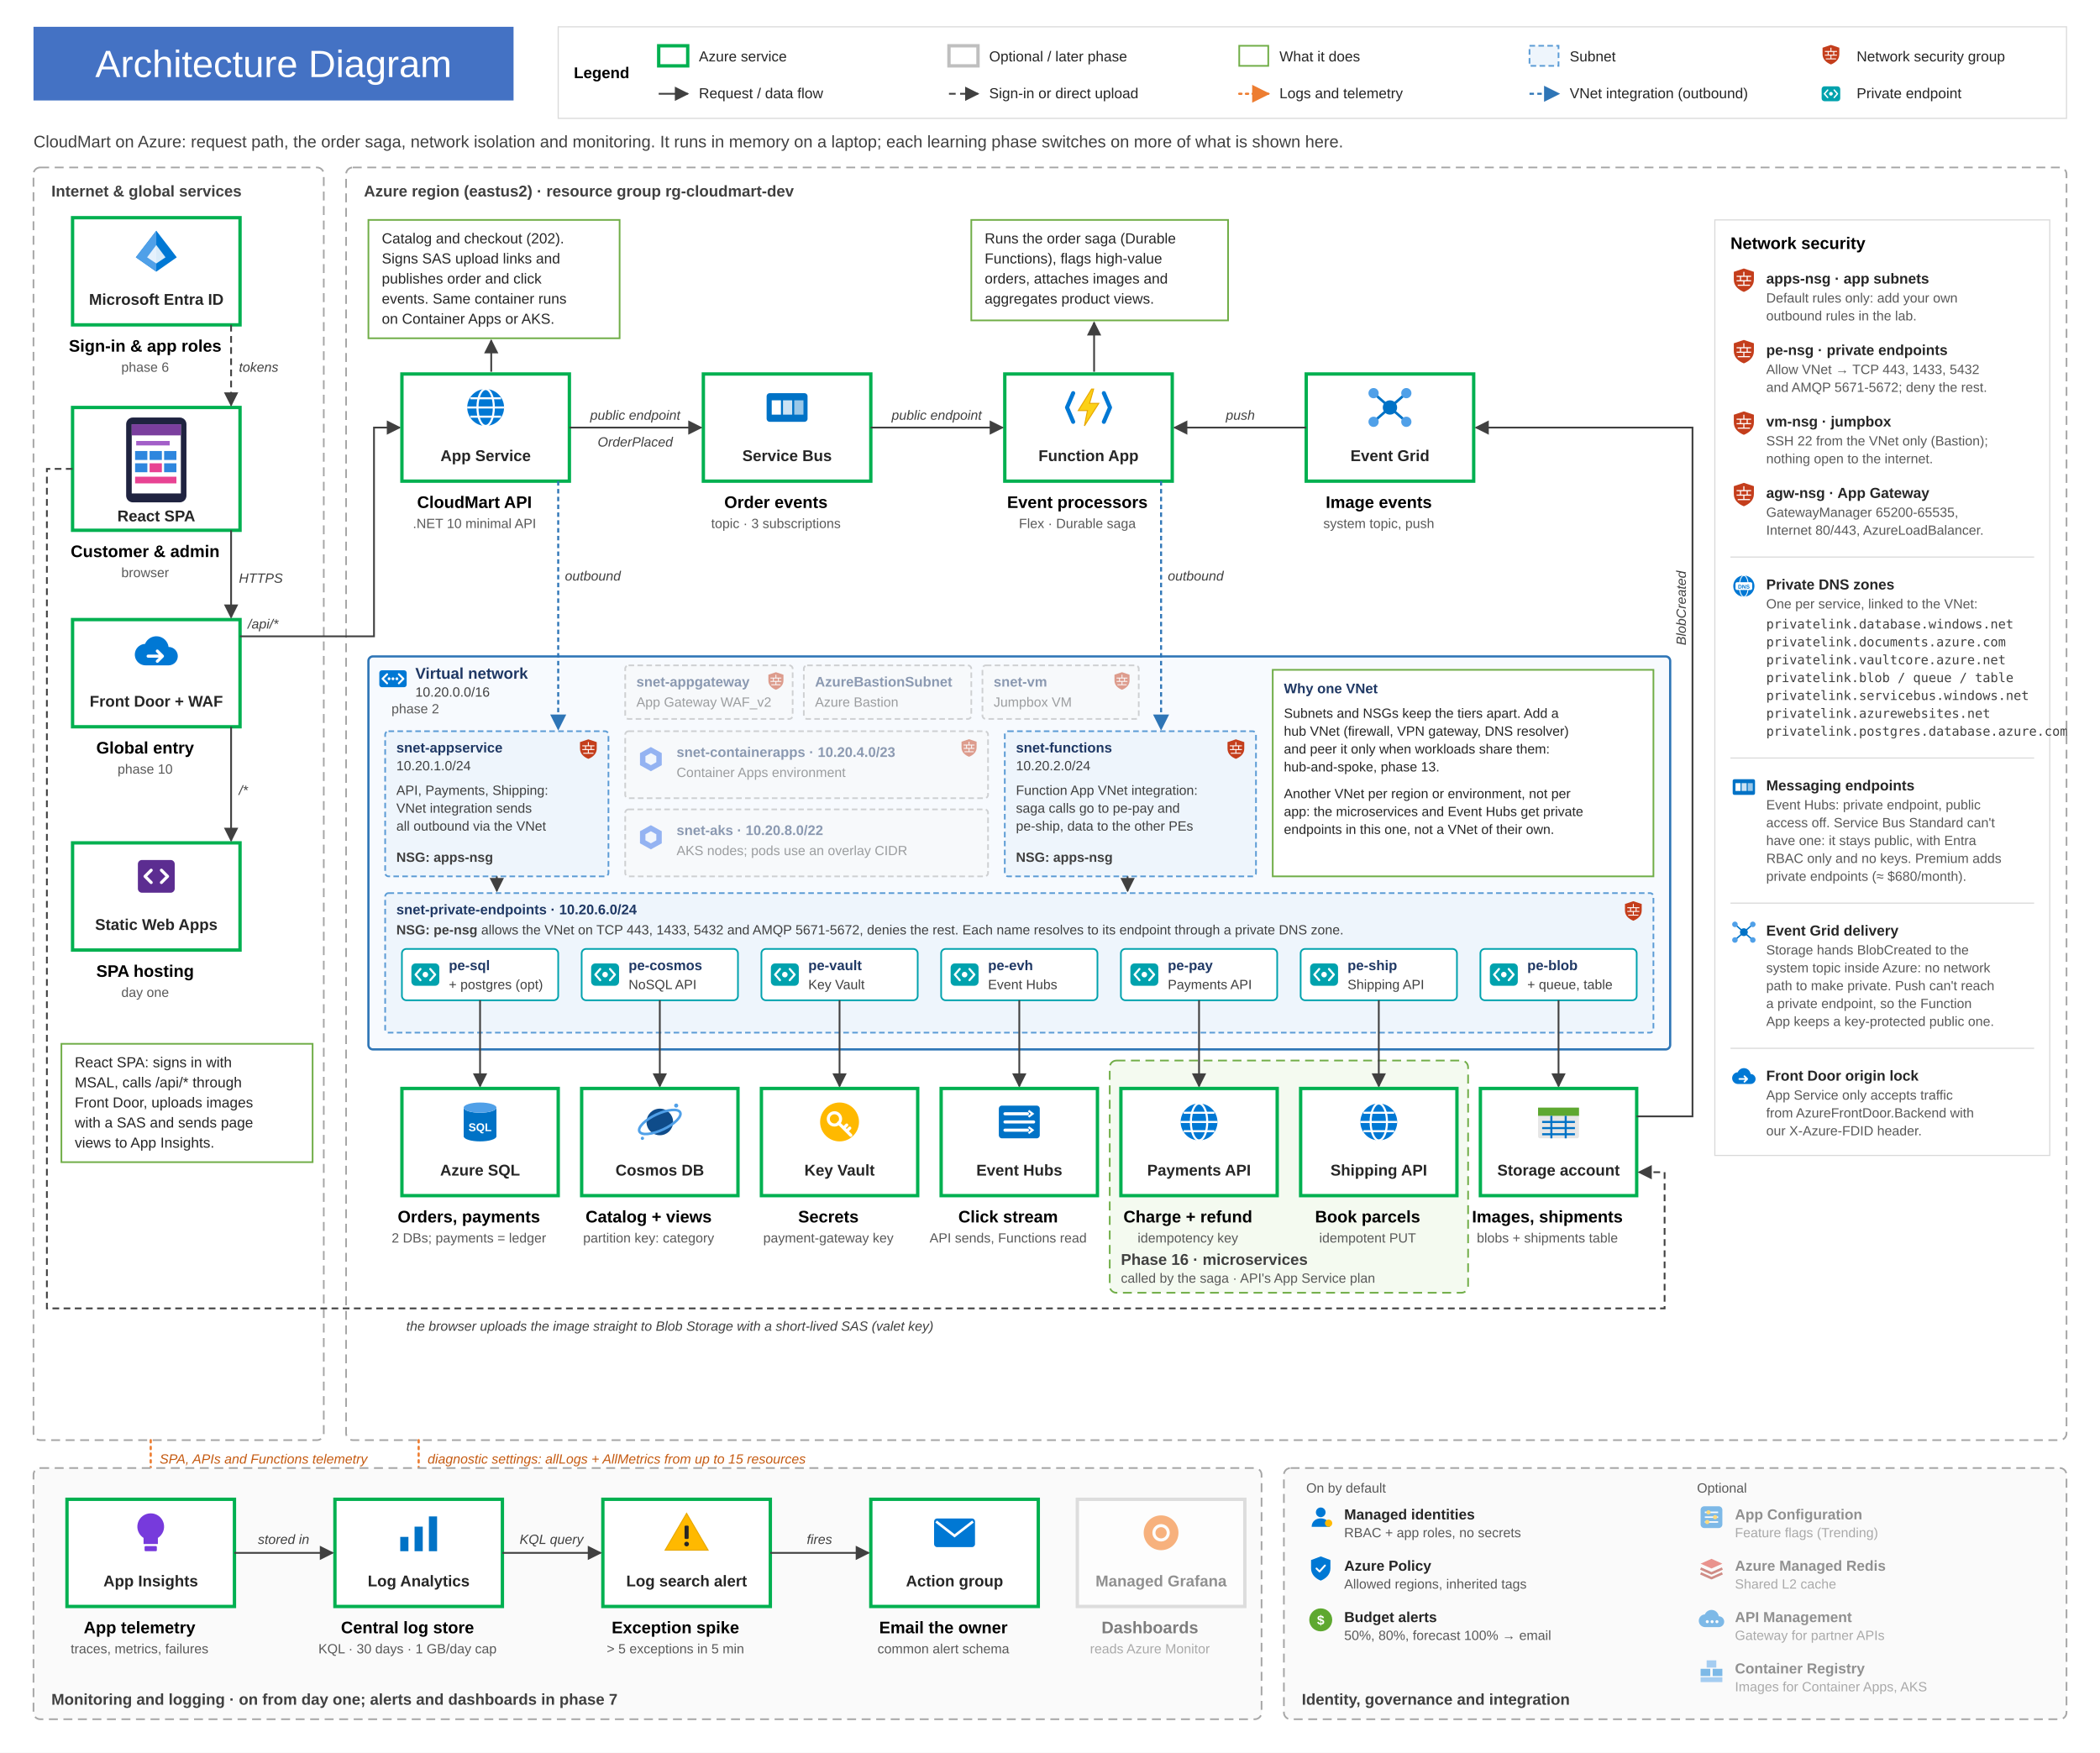
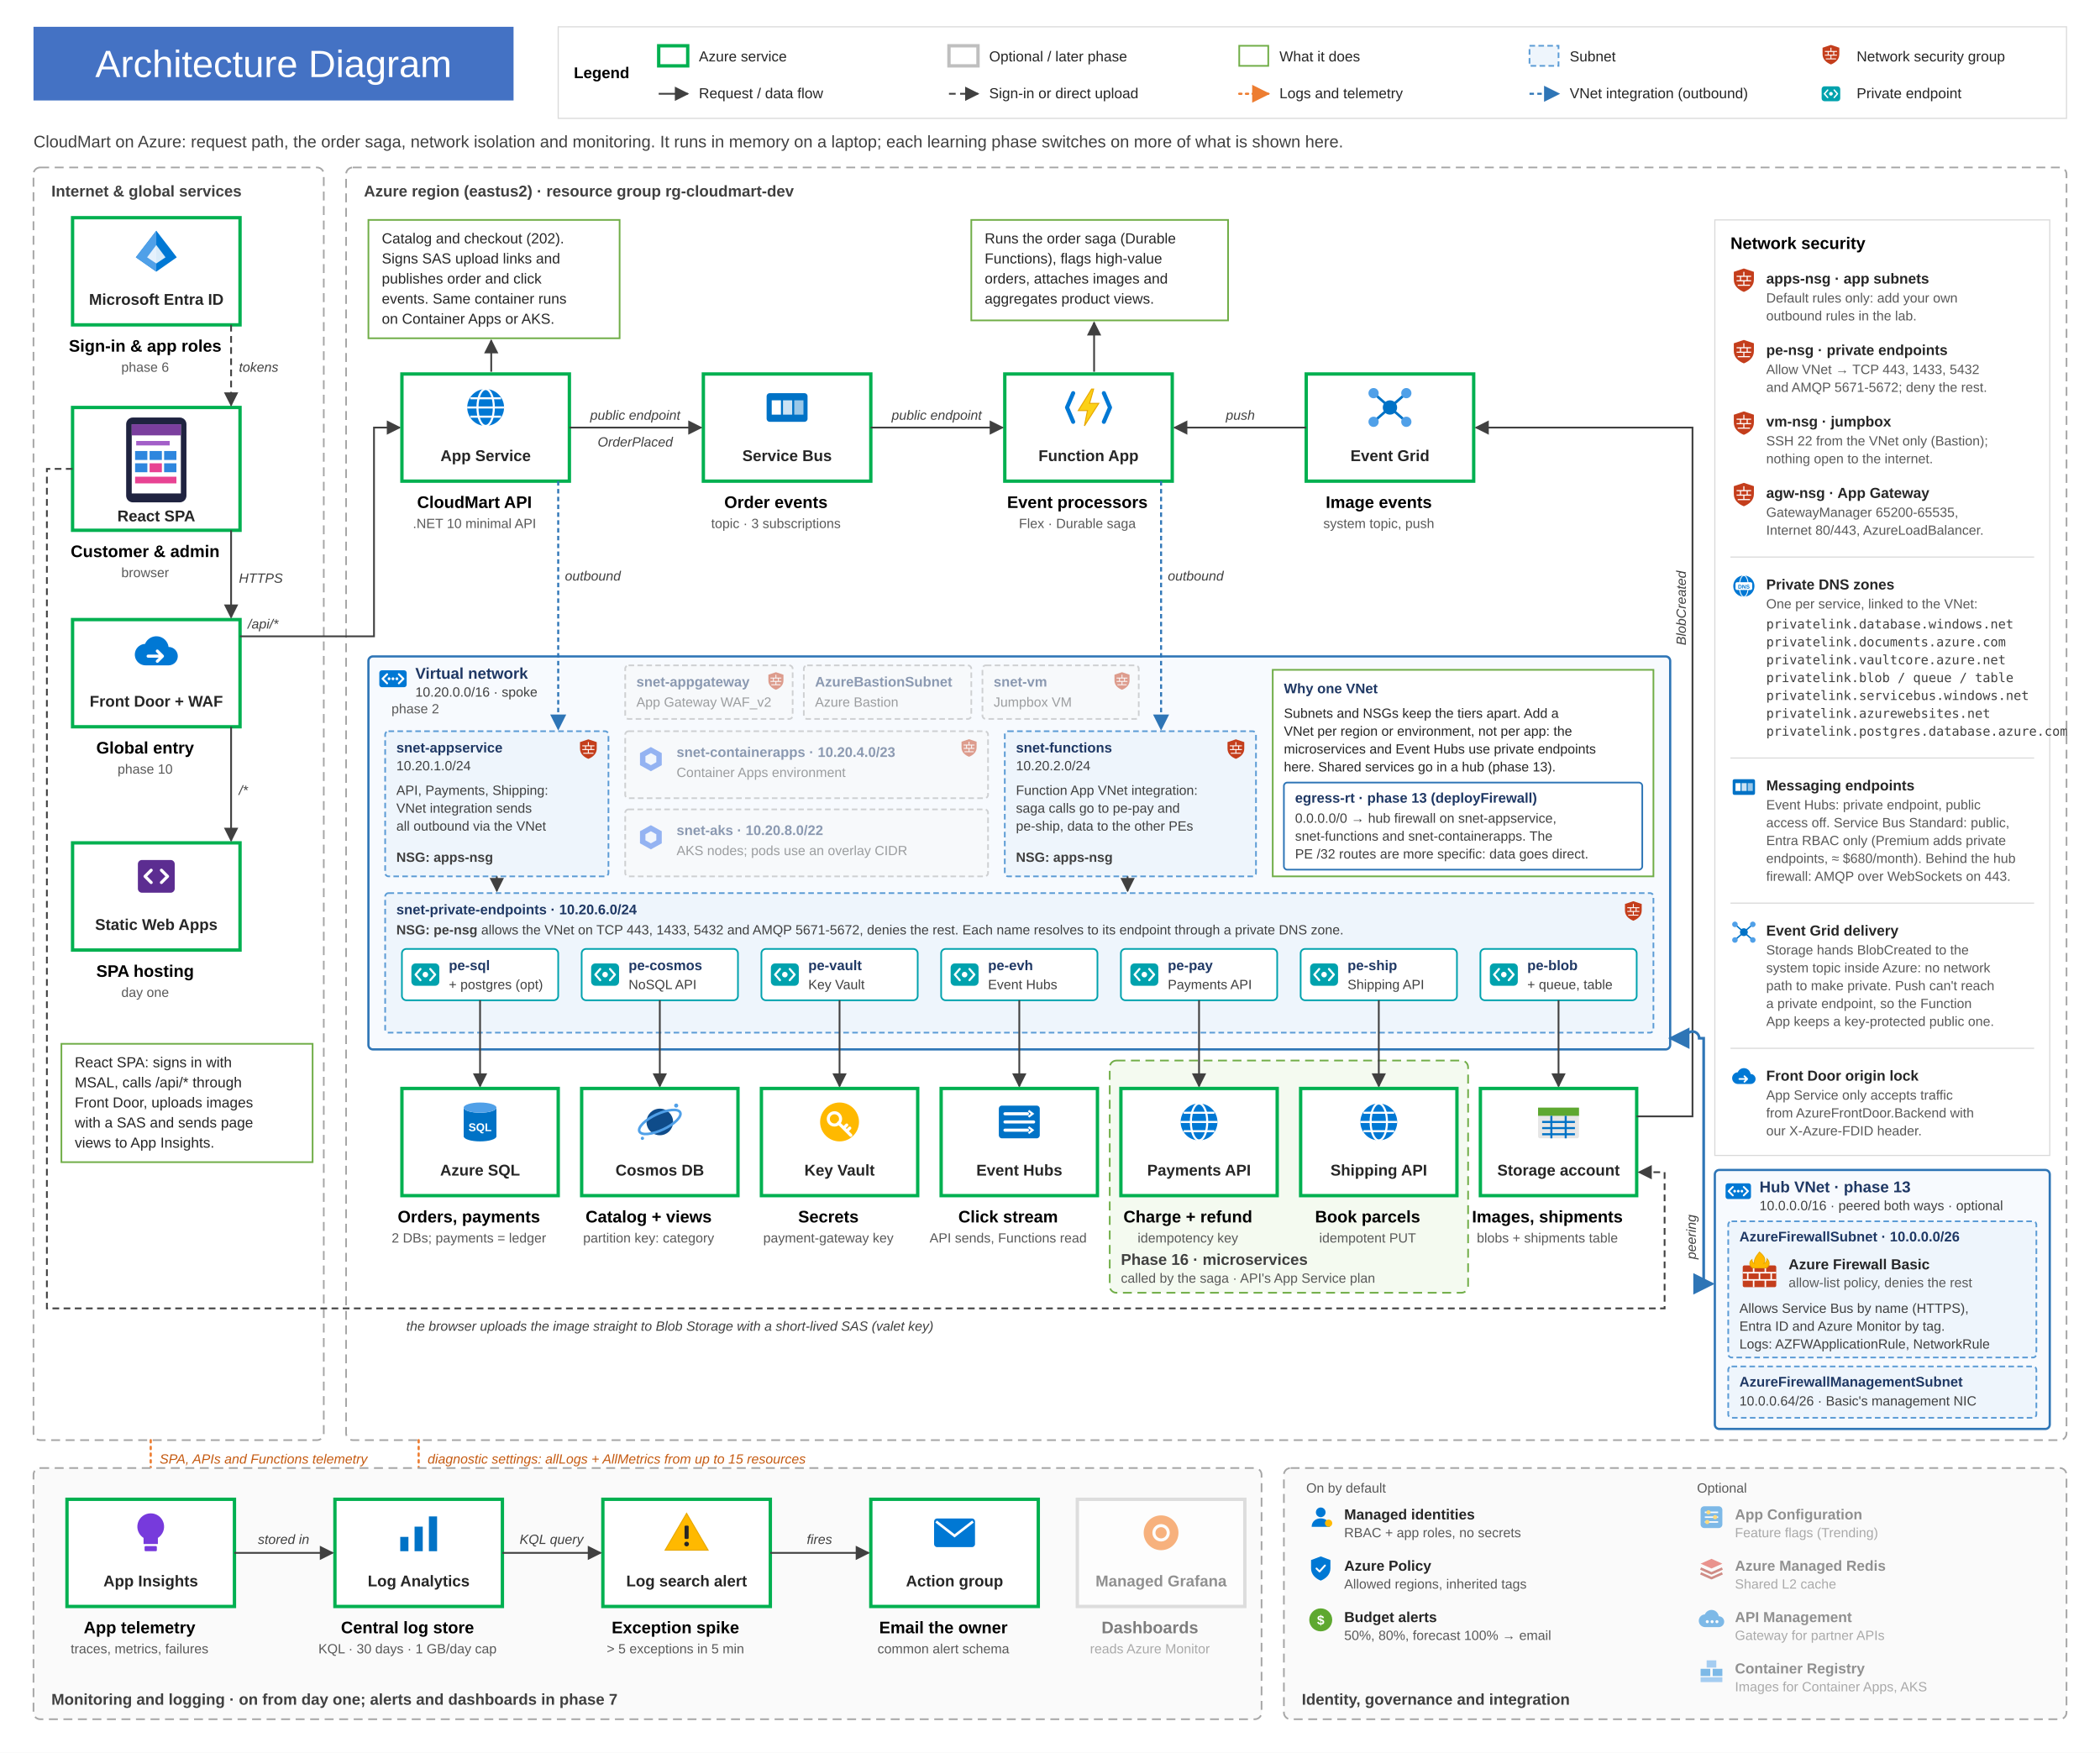
<svg xmlns="http://www.w3.org/2000/svg" viewBox="0 0 1881 1570" width="1881" height="1570" role="img" aria-labelledby="title desc">
  <defs>
    <marker id="arrow" viewBox="0 0 10 10" refX="9" refY="5" markerWidth="8" markerHeight="8" orient="auto-start-reverse">
      <path d="M0,0 L10,5 L0,10 z" fill="#404040" />
    </marker>
    <marker id="arrow-log" viewBox="0 0 10 10" refX="9" refY="5" markerWidth="8" markerHeight="8" orient="auto-start-reverse">
      <path d="M0,0 L10,5 L0,10 z" fill="#ED7D31" />
    </marker>
    <marker id="arrow-blue" viewBox="0 0 10 10" refX="9" refY="5" markerWidth="8" markerHeight="8" orient="auto-start-reverse">
      <path d="M0,0 L10,5 L0,10 z" fill="#2E75B6" />
    </marker>
    <style>
      text { font-family: 'Segoe UI', Calibri, Arial, sans-serif; }
      .svc { fill: #ffffff; stroke: #00B050; stroke-width: 3; }
      .opt { fill: #ffffff; stroke: #BFBFBF; stroke-width: 3; }
      .note { fill: #ffffff; stroke: #70AD47; stroke-width: 1.5; }
      .zone { fill: none; stroke: #A6A6A6; stroke-width: 1.5; stroke-dasharray: 8 5; }
      .band { fill: #FAFAFA; stroke: #A6A6A6; stroke-width: 1.5; stroke-dasharray: 8 5; }
      .group { fill: #F4FAF0; stroke: #70AD47; stroke-width: 1.5; stroke-dasharray: 8 5; }
      .vnet { fill: #F7FAFE; stroke: #2E75B6; stroke-width: 2; }
      .subnet { fill: #EEF5FC; stroke: #5B9BD5; stroke-width: 1.5; stroke-dasharray: 5 3; }
      .optsub { fill: #F7F7F7; stroke: #A6A6A6; stroke-width: 1.5; stroke-dasharray: 5 3; }
      .pechip { fill: #ffffff; stroke: #00A2AD; stroke-width: 1.5; }
+       .rtchip { fill: #ffffff; stroke: #2E75B6; stroke-width: 1.5; }
      .name { font-size: 14px; font-weight: 600; fill: #262626; text-anchor: middle; }
      .role { font-size: 15px; font-weight: 700; fill: #000000; text-anchor: middle; }
      .sub { font-size: 12px; fill: #595959; text-anchor: middle; }
      .notetext { font-size: 13px; fill: #262626; }
      .smallnote { font-size: 12px; fill: #262626; }
      .zonetitle { font-size: 14px; font-weight: 700; fill: #404040; }
      .tiletitle { font-size: 12.5px; font-weight: 700; fill: #1F3864; }
      .tiletext { font-size: 12px; fill: #404040; }
      .mono { font-family: Consolas, 'Cascadia Mono', monospace; font-size: 11.5px; fill: #404040; }
      .flow { stroke: #404040; stroke-width: 1.6; fill: none; marker-end: url(#arrow); }
      .dash { stroke-dasharray: 6 4; }
      .vint { stroke: #2E75B6; stroke-width: 1.8; stroke-dasharray: 4 3; fill: none; marker-end: url(#arrow-blue); }
+       .peer { stroke: #2E75B6; stroke-width: 2.4; fill: none; marker-start: url(#arrow-blue); marker-end: url(#arrow-blue); }
      .log { stroke: #ED7D31; stroke-width: 2; stroke-dasharray: 2 4; stroke-linecap: round; fill: none; marker-end: url(#arrow-log); }
      .flowlabel { font-size: 12px; font-style: italic; fill: #404040; }
      .loglabel { font-size: 12px; font-style: italic; fill: #C55A11; }
      .paneltitle { font-size: 15px; font-weight: 700; fill: #000000; }
      .itemname { font-size: 13px; font-weight: 600; fill: #262626; }
      .itemdesc { font-size: 12px; fill: #595959; }
    </style>
    <symbol id="i-entra" viewBox="0 0 48 48">
      <polygon points="24,4 44,30 24,44 4,30" fill="#0078D4" />
      <polygon points="24,4 24,44 4,30" fill="#50A0E8" />
      <polygon points="24,18 33,30 24,36 15,30" fill="#ffffff" opacity="0.85" />
    </symbol>
    <symbol id="i-swa" viewBox="0 0 48 48">
      <rect x="6" y="8" width="36" height="32" rx="4" fill="#5C2D91" />
      <path d="M19 18 l-6 6 6 6 M29 18 l6 6 -6 6" stroke="#ffffff" stroke-width="3" fill="none" stroke-linecap="round" stroke-linejoin="round" />
    </symbol>
    <symbol id="i-frontdoor" viewBox="0 0 48 48">
      <path d="M14 36 h22 a9 9 0 0 0 0 -18 a12 12 0 0 0 -23 -3 a9 9 0 0 0 1 21 z" fill="#0078D4" />
      <path d="M16 27 h14 m-5 -5 l5 5 -5 5" stroke="#ffffff" stroke-width="3" fill="none" stroke-linecap="round" stroke-linejoin="round" />
    </symbol>
    <symbol id="i-appservice" viewBox="0 0 48 48">
      <circle cx="24" cy="24" r="18" fill="#0078D4" />
      <ellipse cx="24" cy="24" rx="8" ry="18" fill="none" stroke="#ffffff" stroke-width="2" />
      <path d="M6 24 h36 M9 15 h30 M9 33 h30" stroke="#ffffff" stroke-width="2" />
    </symbol>
    <symbol id="i-functions" viewBox="0 0 48 48">
      <path d="M9 10 L3 24 L9 38 M39 10 L45 24 L39 38" stroke="#0078D4" stroke-width="4" fill="none" stroke-linecap="round" stroke-linejoin="round" />
      <path d="M27 6 L14 27 h9 l-3 15 L34 20 h-9 l4 -14 z" fill="#FCD116" stroke="#E8A800" stroke-width="1" />
    </symbol>
    <symbol id="i-servicebus" viewBox="0 0 48 48">
      <rect x="4" y="10" width="40" height="28" rx="3" fill="#0072C6" />
      <rect x="9" y="17" width="9" height="14" fill="#ffffff" />
      <rect x="20" y="17" width="9" height="14" fill="#ffffff" opacity="0.8" />
      <rect x="31" y="17" width="9" height="14" fill="#ffffff" opacity="0.6" />
    </symbol>
    <symbol id="i-eventhubs" viewBox="0 0 48 48">
      <rect x="4" y="8" width="40" height="32" rx="3" fill="#0072C6" />
      <path d="M10 16 h22 M10 24 h28 M10 32 h22" stroke="#ffffff" stroke-width="3" stroke-linecap="round" />
      <path d="M33 13 l4 3 -4 3 M33 29 l4 3 -4 3" stroke="#ffffff" stroke-width="2" fill="none" />
    </symbol>
    <symbol id="i-eventgrid" viewBox="0 0 48 48">
      <path d="M24 24 L8 10 M24 24 L40 10 M24 24 L8 38 M24 24 L40 38" stroke="#0072C6" stroke-width="2.5" />
      <circle cx="8" cy="10" r="5" fill="#50A0E8" />
      <circle cx="40" cy="10" r="5" fill="#50A0E8" />
      <circle cx="8" cy="38" r="5" fill="#50A0E8" />
      <circle cx="40" cy="38" r="5" fill="#50A0E8" />
      <circle cx="24" cy="24" r="7" fill="#0072C6" />
    </symbol>
    <symbol id="i-sql" viewBox="0 0 48 48">
      <path d="M8 10 v28 c0 2.8 7.2 5 16 5 s16 -2.2 16 -5 V10 c0 2.8 -7.2 5 -16 5 S8 12.8 8 10 z" fill="#0072C6" />
      <ellipse cx="24" cy="10" rx="16" ry="5" fill="#50A0E8" />
      <text x="24" y="33" font-size="11" font-weight="700" fill="#ffffff" text-anchor="middle">SQL</text>
    </symbol>
    <symbol id="i-cosmos" viewBox="0 0 48 48">
      <circle cx="24" cy="24" r="13" fill="#0F4C8A" />
      <ellipse cx="24" cy="24" rx="22" ry="8" fill="none" stroke="#50A0E8" stroke-width="2.5" transform="rotate(-25 24 24)" />
      <circle cx="40" cy="8" r="2" fill="#50A0E8" />
      <circle cx="7" cy="40" r="1.6" fill="#50A0E8" />
    </symbol>
    <symbol id="i-blob" viewBox="0 0 48 48">
      <rect x="4" y="10" width="40" height="30" rx="2" fill="#E6E6E6" />
      <rect x="4" y="10" width="40" height="8" fill="#5EA830" />
      <path d="M8 24 h32 M8 30 h32 M8 36 h32 M17 18 v22 M31 18 v22" stroke="#0072C6" stroke-width="2" />
    </symbol>
    <symbol id="i-identity" viewBox="0 0 48 48">
      <circle cx="24" cy="16" r="8" fill="#0078D4" />
      <path d="M9 40 c0 -9 7 -14 15 -14 s15 5 15 14 z" fill="#0078D4" />
      <circle cx="37" cy="34" r="6" fill="#FFB900" />
    </symbol>
    <symbol id="i-keyvault" viewBox="0 0 48 48">
      <circle cx="24" cy="24" r="19" fill="#FFB900" />
      <circle cx="19" cy="21" r="6" fill="none" stroke="#ffffff" stroke-width="3" />
      <path d="M23 25 l12 12 m-4 -4 l3 -3 m-6 0 l3 -3" stroke="#ffffff" stroke-width="3" stroke-linecap="round" fill="none" />
    </symbol>
    <symbol id="i-appinsights" viewBox="0 0 48 48">
      <path d="M24 5 a13 13 0 0 0 -7 24 v6 h14 v-6 A13 13 0 0 0 24 5 z" fill="#773ADC" />
      <rect x="18" y="37" width="12" height="5" rx="1" fill="#773ADC" />
    </symbol>
    <symbol id="i-loganalytics" viewBox="0 0 48 48">
      <rect x="6" y="28" width="8" height="14" fill="#0072C6" />
      <rect x="20" y="18" width="8" height="24" fill="#0072C6" />
      <rect x="34" y="8" width="8" height="34" fill="#0072C6" />
    </symbol>
    <symbol id="i-policy" viewBox="0 0 48 48">
      <path d="M24 4 L40 10 V24 C40 34 32 41 24 44 C16 41 8 34 8 24 V10 Z" fill="#0078D4" />
      <path d="M17 24 l5 5 9 -10" stroke="#ffffff" stroke-width="3" fill="none" stroke-linecap="round" stroke-linejoin="round" />
    </symbol>
    <symbol id="i-appconfig" viewBox="0 0 48 48">
      <rect x="6" y="6" width="36" height="36" rx="6" fill="#0078D4" />
      <path d="M13 16 h22 M13 24 h22 M13 32 h22" stroke="#ffffff" stroke-width="2.5" />
      <circle cx="19" cy="16" r="3.5" fill="#FFB900" />
      <circle cx="30" cy="24" r="3.5" fill="#FFB900" />
      <circle cx="17" cy="32" r="3.5" fill="#FFB900" />
    </symbol>
    <symbol id="i-redis" viewBox="0 0 48 48">
      <path d="M24 8 L42 16 L24 24 L6 16 Z" fill="#D82C20" />
      <path d="M6 24 L24 32 L42 24 M6 32 L24 40 L42 32" stroke="#A41E11" stroke-width="4" fill="none" stroke-linejoin="round" />
    </symbol>
    <symbol id="i-apim" viewBox="0 0 48 48">
      <path d="M14 36 h22 a9 9 0 0 0 0 -18 a12 12 0 0 0 -23 -3 a9 9 0 0 0 1 21 z" fill="#0078D4" />
      <circle cx="17" cy="27" r="2.5" fill="#ffffff" />
      <circle cx="25" cy="27" r="2.5" fill="#ffffff" />
      <circle cx="33" cy="27" r="2.5" fill="#ffffff" />
    </symbol>
    <symbol id="i-grafana" viewBox="0 0 48 48">
      <circle cx="24" cy="24" r="17" fill="#F46800" />
      <circle cx="24" cy="24" r="7" fill="none" stroke="#ffffff" stroke-width="3" />
    </symbol>
    <symbol id="i-containers" viewBox="0 0 48 48">
      <polygon points="24,4 42,14 42,34 24,44 6,34 6,14" fill="#326CE5" />
      <polygon points="24,14 33,19 33,29 24,34 15,29 15,19" fill="#ffffff" opacity="0.9" />
    </symbol>
    <symbol id="i-vnet" viewBox="0 0 48 48">
      <rect x="3" y="11" width="42" height="26" rx="4" fill="#0078D4" />
      <path d="M15 17 l-7 7 7 7 M33 17 l7 7 -7 7" stroke="#ffffff" stroke-width="3" fill="none" stroke-linecap="round" stroke-linejoin="round" />
      <circle cx="18" cy="24" r="2.2" fill="#ffffff" />
      <circle cx="24" cy="24" r="2.2" fill="#ffffff" />
      <circle cx="30" cy="24" r="2.2" fill="#ffffff" />
    </symbol>
    <symbol id="i-nsg" viewBox="0 0 48 48">
      <path d="M24 3 L42 9 V23 C42 34 34 41 24 45 C14 41 6 34 6 23 V9 Z" fill="#C43E1C" />
      <path d="M11 17 H37 M11 25 H37 M13 33 H35 M24 9 V17 M18 17 V25 M30 17 V25 M24 25 V33" stroke="#ffffff" stroke-width="2" fill="none" />
+     </symbol>
+     <symbol id="i-firewall" viewBox="0 0 48 48">
+       <rect x="4" y="18" width="40" height="26" rx="2" fill="#C43E1C" />
+       <path d="M4 26.7 H44 M4 35.3 H44 M17 18 V26.7 M31 18 V26.7 M10 26.7 V35.3 M24 26.7 V35.3 M38 26.7 V35.3 M17 35.3 V44 M31 35.3 V44" stroke="#ffffff" stroke-width="1.8" />
+       <path d="M24 2 C30 7 32 11 29 16 C32 15 33 12 33 10 C37 14 36 19 32 21 H16 C12 19 11 14 15 11 C15 13 16 15 18 16 C17 11 20 7 24 2 Z" fill="#FFB900" stroke="#E8A800" stroke-width="1" />
    </symbol>
    <symbol id="i-pe" viewBox="0 0 48 48">
      <rect x="4" y="8" width="40" height="32" rx="6" fill="#00A2AD" />
      <path d="M17 16 l-7 8 7 8 M31 16 l7 8 -7 8" stroke="#ffffff" stroke-width="3" fill="none" stroke-linecap="round" stroke-linejoin="round" />
      <circle cx="24" cy="24" r="4" fill="#ffffff" />
    </symbol>
    <symbol id="i-dns" viewBox="0 0 48 48">
      <circle cx="24" cy="24" r="19" fill="#0078D4" />
      <ellipse cx="24" cy="24" rx="8" ry="19" fill="none" stroke="#ffffff" stroke-width="1.6" />
      <rect x="9" y="17" width="30" height="14" rx="3" fill="#ffffff" />
      <text x="24" y="28.5" font-size="10" font-weight="700" fill="#0078D4" text-anchor="middle">DNS</text>
    </symbol>
    <symbol id="i-alert" viewBox="0 0 48 48">
      <path d="M24 5 L45 41 H3 Z" fill="#FFB900" stroke="#E8A800" stroke-width="1" />
      <rect x="22" y="17" width="4" height="13" rx="1" fill="#262626" />
      <circle cx="24" cy="35" r="2.3" fill="#262626" />
    </symbol>
    <symbol id="i-actiongroup" viewBox="0 0 48 48">
      <rect x="4" y="10" width="40" height="28" rx="3" fill="#0078D4" />
      <path d="M6 13 L24 27 L42 13" stroke="#ffffff" stroke-width="2.5" fill="none" />
    </symbol>
    <symbol id="i-acr" viewBox="0 0 48 48">
      <rect x="16" y="6" width="16" height="12" fill="#50A0E8" />
      <rect x="6" y="20" width="16" height="12" fill="#0078D4" />
      <rect x="26" y="20" width="16" height="12" fill="#0078D4" />
      <rect x="6" y="34" width="36" height="8" fill="#50A0E8" />
    </symbol>
    <symbol id="i-budget" viewBox="0 0 48 48">
      <circle cx="24" cy="24" r="19" fill="#5EA830" />
      <text x="24" y="32" font-size="22" font-weight="700" fill="#ffffff" text-anchor="middle">$</text>
    </symbol>
  </defs>
  <rect width="1881" height="1570" fill="#ffffff" />
  <rect x="30" y="24" width="430" height="66" fill="#4472C4" />
  <text x="245" y="69" font-size="34" fill="#ffffff" text-anchor="middle">Architecture Diagram</text>
  <text x="30" y="132" font-size="15" fill="#404040">CloudMart on Azure: request path, the order saga, network isolation and monitoring. It runs in memory on a laptop; each learning phase switches on more of what is shown here.</text>
  <rect x="500" y="24" width="1351" height="82" fill="#ffffff" stroke="#D9D9D9" stroke-width="1" />
  <text x="514" y="70" font-size="14" font-weight="700" fill="#000000">Legend</text>
  <rect x="590" y="41" width="26" height="18" class="svc" />
  <text x="626" y="55" class="notetext">Azure service</text>
  <rect x="850" y="41" width="26" height="18" class="opt" />
  <text x="886" y="55" class="notetext">Optional / later phase</text>
  <rect x="1110" y="41" width="26" height="18" class="note" />
  <text x="1146" y="55" class="notetext">What it does</text>
  <rect x="1370" y="41" width="26" height="18" class="subnet" />
  <text x="1406" y="55" class="notetext">Subnet</text>
  <use href="#i-nsg" x="1630" y="39" width="20" height="20" />
  <text x="1663" y="55" class="notetext">Network security group</text>
  <path d="M590 84 H616" class="flow" />
  <text x="626" y="88" class="notetext">Request / data flow</text>
  <path d="M850 84 H876" class="flow dash" />
  <text x="886" y="88" class="notetext">Sign-in or direct upload</text>
  <path d="M1110 84 H1136" class="log" />
  <text x="1146" y="88" class="notetext">Logs and telemetry</text>
  <path d="M1370 84 H1396" class="vint" />
  <text x="1406" y="88" class="notetext">VNet integration (outbound)</text>
  <use href="#i-pe" x="1630" y="74" width="20" height="20" />
  <text x="1663" y="88" class="notetext">Private endpoint</text>
  <rect x="30" y="150" width="260" height="1140" rx="6" class="zone" />
  <text x="46" y="176" class="zonetitle">Internet &amp; global services</text>
  <rect x="65" y="195" width="150" height="96" class="svc" />
  <use href="#i-entra" x="118" y="203" width="44" height="44" />
  <text x="140" y="273" class="name">Microsoft Entra ID</text>
  <text x="130" y="315" class="role">Sign-in &amp; app roles</text>
  <text x="130" y="333" class="sub">phase 6</text>
  <rect x="65" y="365" width="150" height="110" class="svc" />
  <rect x="113" y="374" width="54" height="76" rx="6" fill="#1F2340" />
  <rect x="118" y="380" width="44" height="62" fill="#ffffff" />
  <rect x="118" y="380" width="44" height="10" fill="#7B3F9E" />
  <rect x="122" y="395" width="30" height="4" fill="#A35FC8" />
  <rect x="121" y="404" width="11" height="8" fill="#2E86DE" />
  <rect x="134" y="404" width="11" height="8" fill="#2E86DE" />
  <rect x="147" y="404" width="11" height="8" fill="#2E86DE" />
  <rect x="121" y="415" width="11" height="8" fill="#2E86DE" />
  <rect x="134" y="415" width="11" height="8" fill="#E84393" />
  <rect x="147" y="415" width="11" height="8" fill="#2E86DE" />
  <rect x="121" y="427" width="37" height="6" fill="#E84393" />
  <text x="140" y="467" class="name">React SPA</text>
  <text x="130" y="499" class="role">Customer &amp; admin</text>
  <text x="130" y="517" class="sub">browser</text>
  <rect x="65" y="555" width="150" height="96" class="svc" />
  <use href="#i-frontdoor" x="118" y="563" width="44" height="44" />
  <text x="140" y="633" class="name">Front Door + WAF</text>
  <text x="130" y="675" class="role">Global entry</text>
  <text x="130" y="693" class="sub">phase 10</text>
  <rect x="65" y="755" width="150" height="96" class="svc" />
  <use href="#i-swa" x="118" y="763" width="44" height="44" />
  <text x="140" y="833" class="name">Static Web Apps</text>
  <text x="130" y="875" class="role">SPA hosting</text>
  <text x="130" y="893" class="sub">day one</text>
  <path d="M207 291 V363" class="flow dash" />
  <text x="214" y="333" class="flowlabel">tokens</text>
  <path d="M207 475 V553" class="flow" />
  <text x="214" y="522" class="flowlabel">HTTPS</text>
  <path d="M207 651 V753" class="flow" />
  <text x="214" y="712" class="flowlabel">/*</text>
  <rect x="55" y="935" width="225" height="106" class="note" />
  <text class="notetext">
    <tspan x="67" y="956">React SPA: signs in with</tspan>
    <tspan x="67" y="974">MSAL, calls /api/* through</tspan>
    <tspan x="67" y="992">Front Door, uploads images</tspan>
    <tspan x="67" y="1010">with a SAS and sends page</tspan>
    <tspan x="67" y="1028">views to App Insights.</tspan>
  </text>
  <rect x="310" y="150" width="1541" height="1140" rx="6" class="zone" />
  <text x="326" y="176" class="zonetitle">Azure region (eastus2) · resource group rg-cloudmart-dev</text>
  <path d="M215 570 H335 V383 H358" class="flow" />
  <text x="222" y="563" class="flowlabel">/api/*</text>
  <rect x="330" y="197" width="225" height="106" class="note" />
  <text class="notetext">
    <tspan x="342" y="218">Catalog and checkout (202).</tspan>
    <tspan x="342" y="236">Signs SAS upload links and</tspan>
    <tspan x="342" y="254">publishes order and click</tspan>
    <tspan x="342" y="272">events. Same container runs</tspan>
    <tspan x="342" y="290">on Container Apps or AKS.</tspan>
  </text>
  <path d="M440 333 V305" class="flow" />
  <rect x="360" y="335" width="150" height="96" class="svc" />
  <use href="#i-appservice" x="413" y="343" width="44" height="44" />
  <text x="435" y="413" class="name">App Service</text>
  <text x="425" y="455" class="role">CloudMart API</text>
  <text x="425" y="473" class="sub">.NET 10 minimal API</text>
  <rect x="630" y="335" width="150" height="96" class="svc" />
  <use href="#i-servicebus" x="683" y="343" width="44" height="44" />
  <text x="705" y="413" class="name">Service Bus</text>
  <text x="695" y="455" class="role">Order events</text>
  <text x="695" y="473" class="sub">topic · 3 subscriptions</text>
  <rect x="870" y="197" width="230" height="90" class="note" />
  <text class="notetext">
    <tspan x="882" y="218">Runs the order saga (Durable</tspan>
    <tspan x="882" y="236">Functions), flags high-value</tspan>
    <tspan x="882" y="254">orders, attaches images and</tspan>
    <tspan x="882" y="272">aggregates product views.</tspan>
  </text>
  <path d="M980 333 V289" class="flow" />
  <rect x="900" y="335" width="150" height="96" class="svc" />
  <use href="#i-functions" x="953" y="343" width="44" height="44" />
  <text x="975" y="413" class="name">Function App</text>
  <text x="965" y="455" class="role">Event processors</text>
  <text x="965" y="473" class="sub">Flex · Durable saga</text>
  <rect x="1170" y="335" width="150" height="96" class="svc" />
  <use href="#i-eventgrid" x="1223" y="343" width="44" height="44" />
  <text x="1245" y="413" class="name">Event Grid</text>
  <text x="1235" y="455" class="role">Image events</text>
  <text x="1235" y="473" class="sub">system topic, push</text>
  <path d="M510 383 H628" class="flow" />
  <path d="M780 383 H898" class="flow" />
  <path d="M1170 383 H1052" class="flow" />
  <text x="569" y="376" class="flowlabel" text-anchor="middle">public endpoint</text>
  <text x="569" y="400" class="flowlabel" text-anchor="middle">OrderPlaced</text>
  <text x="839" y="376" class="flowlabel" text-anchor="middle">public endpoint</text>
  <text x="1111" y="376" class="flowlabel" text-anchor="middle">push</text>
  <rect x="330" y="588" width="1166" height="352" rx="4" class="vnet" />
  <use href="#i-vnet" x="338" y="594" width="28" height="28" />
  <text x="372" y="608" font-size="14" font-weight="700" fill="#1F3864">Virtual network</text>
-   <text x="372" y="624" class="tiletext">10.20.0.0/16</text>
+   <text x="372" y="624" class="tiletext">10.20.0.0/16 · spoke</text>
  <text x="372" y="639" class="sub" text-anchor="start">phase 2</text>
  <path d="M500 431 V653" class="vint" />
  <text x="506" y="520" class="flowlabel">outbound</text>
  <path d="M1040 431 V653" class="vint" />
  <text x="1046" y="520" class="flowlabel">outbound</text>
  <g opacity="0.5">
    <rect x="560" y="596" width="150" height="48" rx="3" class="optsub" />
    <text x="570" y="615" class="tiletitle">snet-appgateway</text>
    <text x="570" y="633" class="tiletext">App Gateway WAF_v2</text>
    <use href="#i-nsg" x="686" y="601" width="18" height="18" />
    <rect x="720" y="596" width="150" height="48" rx="3" class="optsub" />
    <text x="730" y="615" class="tiletitle">AzureBastionSubnet</text>
    <text x="730" y="633" class="tiletext">Azure Bastion</text>
    <rect x="880" y="596" width="140" height="48" rx="3" class="optsub" />
    <text x="890" y="615" class="tiletitle">snet-vm</text>
    <text x="890" y="633" class="tiletext">Jumpbox VM</text>
    <use href="#i-nsg" x="996" y="601" width="18" height="18" />
  </g>
  <rect x="345" y="655" width="200" height="130" rx="3" class="subnet" />
  <text x="355" y="674" class="tiletitle">snet-appservice</text>
  <text x="355" y="690" class="tiletext">10.20.1.0/24</text>
  <use href="#i-nsg" x="517" y="661" width="20" height="20" />
  <text class="tiletext">
    <tspan x="355" y="712">API, Payments, Shipping:</tspan>
    <tspan x="355" y="728">VNet integration sends</tspan>
    <tspan x="355" y="744">all outbound via the VNet</tspan>
  </text>
  <text x="355" y="772" class="tiletext" font-weight="700">NSG: apps-nsg</text>
  <g opacity="0.5">
    <rect x="560" y="655" width="325" height="60" rx="3" class="optsub" />
    <use href="#i-containers" x="570" y="667" width="26" height="26" />
    <text x="606" y="678" class="tiletitle">snet-containerapps · 10.20.4.0/23</text>
    <text x="606" y="696" class="tiletext">Container Apps environment</text>
    <use href="#i-nsg" x="859" y="661" width="18" height="18" />
    <rect x="560" y="725" width="325" height="60" rx="3" class="optsub" />
    <use href="#i-containers" x="570" y="737" width="26" height="26" />
    <text x="606" y="748" class="tiletitle">snet-aks · 10.20.8.0/22</text>
    <text x="606" y="766" class="tiletext">AKS nodes; pods use an overlay CIDR</text>
  </g>
  <rect x="900" y="655" width="225" height="130" rx="3" class="subnet" />
  <text x="910" y="674" class="tiletitle">snet-functions</text>
  <text x="910" y="690" class="tiletext">10.20.2.0/24</text>
  <use href="#i-nsg" x="1097" y="661" width="20" height="20" />
  <text class="tiletext">
    <tspan x="910" y="712">Function App VNet integration:</tspan>
    <tspan x="910" y="728">saga calls go to pe-pay and</tspan>
    <tspan x="910" y="744">pe-ship, data to the other PEs</tspan>
  </text>
  <text x="910" y="772" class="tiletext" font-weight="700">NSG: apps-nsg</text>
  <rect x="1140" y="600" width="341" height="185" class="note" />
  <text x="1150" y="621" class="tiletitle">Why one VNet</text>
  <text class="smallnote">
    <tspan x="1150" y="643">Subnets and NSGs keep the tiers apart. Add a</tspan>
-     <tspan x="1150" y="659">hub VNet (firewall, VPN gateway, DNS resolver)</tspan>
-     <tspan x="1150" y="675">and peer it only when workloads share them:</tspan>
-     <tspan x="1150" y="691">hub-and-spoke, phase 13.</tspan>
-     <tspan x="1150" y="715">Another VNet per region or environment, not per</tspan>
-     <tspan x="1150" y="731">app: the microservices and Event Hubs get private</tspan>
-     <tspan x="1150" y="747">endpoints in this one, not a VNet of their own.</tspan>
+     <tspan x="1150" y="659">VNet per region or environment, not per app: the</tspan>
+     <tspan x="1150" y="675">microservices and Event Hubs use private endpoints</tspan>
+     <tspan x="1150" y="691">here. Shared services go in a hub (phase 13).</tspan>
+   </text>
+   <rect x="1150" y="701" width="321" height="78" rx="3" class="rtchip" />
+   <text x="1160" y="719" class="tiletitle">egress-rt · phase 13 (deployFirewall)</text>
+   <text class="tiletext">
+     <tspan x="1160" y="737">0.0.0.0/0 → hub firewall on snet-appservice,</tspan>
+     <tspan x="1160" y="753">snet-functions and snet-containerapps. The</tspan>
+     <tspan x="1160" y="769">PE /32 routes are more specific: data goes direct.</tspan>
  </text>
  <path d="M445 785 V798" class="flow" />
  <path d="M1010 785 V798" class="flow" />
  <rect x="345" y="800" width="1136" height="125" rx="3" class="subnet" />
  <text x="355" y="819" class="tiletitle">snet-private-endpoints · 10.20.6.0/24</text>
  <use href="#i-nsg" x="1453" y="806" width="20" height="20" />
  <text x="355" y="837" class="tiletext">
    <tspan font-weight="700">NSG: pe-nsg</tspan> allows the VNet on TCP 443, 1433, 5432 and AMQP 5671-5672, denies the rest. Each name resolves to its endpoint through a private DNS zone.</text>
  <rect x="360" y="850" width="140" height="46" rx="4" class="pechip" />
  <use href="#i-pe" x="366" y="858" width="30" height="30" />
  <text x="402" y="869" class="tiletitle">pe-sql</text>
  <text x="402" y="886" class="tiletext">+ postgres (opt)</text>
  <rect x="521" y="850" width="140" height="46" rx="4" class="pechip" />
  <use href="#i-pe" x="527" y="858" width="30" height="30" />
  <text x="563" y="869" class="tiletitle">pe-cosmos</text>
  <text x="563" y="886" class="tiletext">NoSQL API</text>
  <rect x="682" y="850" width="140" height="46" rx="4" class="pechip" />
  <use href="#i-pe" x="688" y="858" width="30" height="30" />
  <text x="724" y="869" class="tiletitle">pe-vault</text>
  <text x="724" y="886" class="tiletext">Key Vault</text>
  <rect x="843" y="850" width="140" height="46" rx="4" class="pechip" />
  <use href="#i-pe" x="849" y="858" width="30" height="30" />
  <text x="885" y="869" class="tiletitle">pe-evh</text>
  <text x="885" y="886" class="tiletext">Event Hubs</text>
  <rect x="1004" y="850" width="140" height="46" rx="4" class="pechip" />
  <use href="#i-pe" x="1010" y="858" width="30" height="30" />
  <text x="1046" y="869" class="tiletitle">pe-pay</text>
  <text x="1046" y="886" class="tiletext">Payments API</text>
  <rect x="1165" y="850" width="140" height="46" rx="4" class="pechip" />
  <use href="#i-pe" x="1171" y="858" width="30" height="30" />
  <text x="1207" y="869" class="tiletitle">pe-ship</text>
  <text x="1207" y="886" class="tiletext">Shipping API</text>
  <rect x="1326" y="850" width="140" height="46" rx="4" class="pechip" />
  <use href="#i-pe" x="1332" y="858" width="30" height="30" />
  <text x="1368" y="869" class="tiletitle">pe-blob</text>
  <text x="1368" y="886" class="tiletext">+ queue, table</text>
  <rect x="994" y="950" width="321" height="208" rx="6" class="group" />
  <text x="1004" y="1133" class="zonetitle">Phase 16 · microservices</text>
  <text x="1004" y="1149" class="itemdesc">called by the saga · API's App Service plan</text>
  <path d="M430 896 V973" class="flow" />
  <path d="M591 896 V973" class="flow" />
  <path d="M752 896 V973" class="flow" />
  <path d="M913 896 V973" class="flow" />
  <path d="M1074 896 V973" class="flow" />
  <path d="M1235 896 V973" class="flow" />
  <path d="M1396 896 V973" class="flow" />
  <rect x="360" y="975" width="140" height="96" class="svc" />
  <use href="#i-sql" x="408" y="983" width="44" height="44" />
  <text x="430" y="1053" class="name">Azure SQL</text>
  <text x="420" y="1095" class="role">Orders, payments</text>
  <text x="420" y="1113" class="sub">2 DBs; payments = ledger</text>
  <rect x="521" y="975" width="140" height="96" class="svc" />
  <use href="#i-cosmos" x="569" y="983" width="44" height="44" />
  <text x="591" y="1053" class="name">Cosmos DB</text>
  <text x="581" y="1095" class="role">Catalog + views</text>
  <text x="581" y="1113" class="sub">partition key: category</text>
  <rect x="682" y="975" width="140" height="96" class="svc" />
  <use href="#i-keyvault" x="730" y="983" width="44" height="44" />
  <text x="752" y="1053" class="name">Key Vault</text>
  <text x="742" y="1095" class="role">Secrets</text>
  <text x="742" y="1113" class="sub">payment-gateway key</text>
  <rect x="843" y="975" width="140" height="96" class="svc" />
  <use href="#i-eventhubs" x="891" y="983" width="44" height="44" />
  <text x="913" y="1053" class="name">Event Hubs</text>
  <text x="903" y="1095" class="role">Click stream</text>
  <text x="903" y="1113" class="sub">API sends, Functions read</text>
  <rect x="1004" y="975" width="140" height="96" class="svc" />
  <use href="#i-appservice" x="1052" y="983" width="44" height="44" />
  <text x="1074" y="1053" class="name">Payments API</text>
  <text x="1064" y="1095" class="role">Charge + refund</text>
  <text x="1064" y="1113" class="sub">idempotency key</text>
  <rect x="1165" y="975" width="140" height="96" class="svc" />
  <use href="#i-appservice" x="1213" y="983" width="44" height="44" />
  <text x="1235" y="1053" class="name">Shipping API</text>
  <text x="1225" y="1095" class="role">Book parcels</text>
  <text x="1225" y="1113" class="sub">idempotent PUT</text>
  <rect x="1326" y="975" width="140" height="96" class="svc" />
  <use href="#i-blob" x="1374" y="983" width="44" height="44" />
  <text x="1396" y="1053" class="name">Storage account</text>
  <text x="1386" y="1095" class="role">Images, shipments</text>
  <text x="1386" y="1113" class="sub">blobs + shipments table</text>
  <path d="M1466 1000 H1516 V383 H1322" class="flow" />
  <text x="1510" y="578" class="flowlabel" transform="rotate(-90 1510 578)">BlobCreated</text>
  <path d="M65 420 H42 V1172 H1491 V1050 H1468" class="flow dash" />
  <text x="600" y="1192" class="flowlabel" text-anchor="middle">the browser uploads the image straight to Blob Storage with a short-lived SAS (valet key)</text>
  <rect x="1536" y="197" width="300" height="838" fill="#ffffff" stroke="#D9D9D9" stroke-width="1" />
  <text x="1550" y="223" class="paneltitle">Network security</text>
  <use href="#i-nsg" x="1550" y="239" width="24" height="24" />
  <text x="1582" y="254" class="itemname">apps-nsg · app subnets</text>
  <text class="itemdesc">
    <tspan x="1582" y="271">Default rules only: add your own</tspan>
    <tspan x="1582" y="287">outbound rules in the lab.</tspan>
  </text>
  <use href="#i-nsg" x="1550" y="303" width="24" height="24" />
  <text x="1582" y="318" class="itemname">pe-nsg · private endpoints</text>
  <text class="itemdesc">
    <tspan x="1582" y="335">Allow VNet → TCP 443, 1433, 5432</tspan>
    <tspan x="1582" y="351">and AMQP 5671-5672; deny the rest.</tspan>
  </text>
  <use href="#i-nsg" x="1550" y="367" width="24" height="24" />
  <text x="1582" y="382" class="itemname">vm-nsg · jumpbox</text>
  <text class="itemdesc">
    <tspan x="1582" y="399">SSH 22 from the VNet only (Bastion);</tspan>
    <tspan x="1582" y="415">nothing open to the internet.</tspan>
  </text>
  <use href="#i-nsg" x="1550" y="431" width="24" height="24" />
  <text x="1582" y="446" class="itemname">agw-nsg · App Gateway</text>
  <text class="itemdesc">
    <tspan x="1582" y="463">GatewayManager 65200-65535,</tspan>
    <tspan x="1582" y="479">Internet 80/443, AzureLoadBalancer.</tspan>
  </text>
  <line x1="1550" y1="499" x2="1822" y2="499" stroke="#D9D9D9" />
  <use href="#i-dns" x="1550" y="513" width="24" height="24" />
  <text x="1582" y="528" class="itemname">Private DNS zones</text>
  <text x="1582" y="545" class="itemdesc">One per service, linked to the VNet:</text>
  <text class="mono">
    <tspan x="1582" y="563">privatelink.database.windows.net</tspan>
    <tspan x="1582" y="579">privatelink.documents.azure.com</tspan>
    <tspan x="1582" y="595">privatelink.vaultcore.azure.net</tspan>
    <tspan x="1582" y="611">privatelink.blob / queue / table</tspan>
    <tspan x="1582" y="627">privatelink.servicebus.windows.net</tspan>
    <tspan x="1582" y="643">privatelink.azurewebsites.net</tspan>
    <tspan x="1582" y="659">privatelink.postgres.database.azure.com</tspan>
  </text>
  <line x1="1550" y1="679" x2="1822" y2="679" stroke="#D9D9D9" />
  <use href="#i-servicebus" x="1550" y="693" width="24" height="24" />
  <text x="1582" y="708" class="itemname">Messaging endpoints</text>
  <text class="itemdesc">
    <tspan x="1582" y="725">Event Hubs: private endpoint, public</tspan>
-     <tspan x="1582" y="741">access off. Service Bus Standard can't</tspan>
-     <tspan x="1582" y="757">have one: it stays public, with Entra</tspan>
-     <tspan x="1582" y="773">RBAC only and no keys. Premium adds</tspan>
-     <tspan x="1582" y="789">private endpoints (≈ $680/month).</tspan>
+     <tspan x="1582" y="741">access off. Service Bus Standard: public,</tspan>
+     <tspan x="1582" y="757">Entra RBAC only (Premium adds private</tspan>
+     <tspan x="1582" y="773">endpoints, ≈ $680/month). Behind the hub</tspan>
+     <tspan x="1582" y="789">firewall: AMQP over WebSockets on 443.</tspan>
  </text>
  <line x1="1550" y1="809" x2="1822" y2="809" stroke="#D9D9D9" />
  <use href="#i-eventgrid" x="1550" y="823" width="24" height="24" />
  <text x="1582" y="838" class="itemname">Event Grid delivery</text>
  <text class="itemdesc">
    <tspan x="1582" y="855">Storage hands BlobCreated to the</tspan>
    <tspan x="1582" y="871">system topic inside Azure: no network</tspan>
    <tspan x="1582" y="887">path to make private. Push can't reach</tspan>
    <tspan x="1582" y="903">a private endpoint, so the Function</tspan>
    <tspan x="1582" y="919">App keeps a key-protected public one.</tspan>
  </text>
  <line x1="1550" y1="939" x2="1822" y2="939" stroke="#D9D9D9" />
  <use href="#i-frontdoor" x="1550" y="953" width="24" height="24" />
  <text x="1582" y="968" class="itemname">Front Door origin lock</text>
  <text class="itemdesc">
    <tspan x="1582" y="985">App Service only accepts traffic</tspan>
    <tspan x="1582" y="1001">from AzureFrontDoor.Backend with</tspan>
    <tspan x="1582" y="1017">our X-Azure-FDID header.</tspan>
  </text>
+   <path d="M1496 930 H1510 a6 6 0 0 1 12 0 H1526 V1150 H1534" class="peer" />
+   <text x="1519" y="1128" class="flowlabel" transform="rotate(-90 1519 1128)">peering</text>
+   <rect x="1536" y="1048" width="300" height="232" rx="4" class="vnet" />
+   <use href="#i-vnet" x="1544" y="1054" width="26" height="26" />
+   <text x="1576" y="1068" font-size="14" font-weight="700" fill="#1F3864">Hub VNet · phase 13</text>
+   <text x="1576" y="1084" class="tiletext">10.0.0.0/16 · peered both ways · optional</text>
+   <rect x="1548" y="1094" width="276" height="122" rx="3" class="subnet" />
+   <text x="1558" y="1112" class="tiletitle">AzureFirewallSubnet · 10.0.0.0/26</text>
+   <use href="#i-firewall" x="1558" y="1120" width="36" height="36" />
+   <text x="1602" y="1137" class="itemname">Azure Firewall Basic</text>
+   <text x="1602" y="1153" class="itemdesc">allow-list policy, denies the rest</text>
+   <text class="tiletext">
+     <tspan x="1558" y="1176">Allows Service Bus by name (HTTPS),</tspan>
+     <tspan x="1558" y="1192">Entra ID and Azure Monitor by tag.</tspan>
+     <tspan x="1558" y="1208">Logs: AZFWApplicationRule, NetworkRule</tspan>
+   </text>
+   <rect x="1548" y="1224" width="276" height="46" rx="3" class="subnet" />
+   <text x="1558" y="1242" class="tiletitle">AzureFirewallManagementSubnet</text>
+   <text x="1558" y="1259" class="tiletext">10.0.0.64/26 · Basic's management NIC</text>
  <path d="M135 1290 V1341" class="log" />
  <text x="143" y="1311" class="loglabel">SPA, APIs and Functions telemetry</text>
  <path d="M375 1290 V1341" class="log" />
  <text x="383" y="1311" class="loglabel">diagnostic settings: allLogs + AllMetrics from up to 15 resources</text>
  <rect x="30" y="1315" width="1100" height="225" rx="6" class="band" />
  <text x="46" y="1527" class="zonetitle">Monitoring and logging · on from day one; alerts and dashboards in phase 7</text>
  <rect x="60" y="1343" width="150" height="96" class="svc" />
  <use href="#i-appinsights" x="113" y="1351" width="44" height="44" />
  <text x="135" y="1421" class="name">App Insights</text>
  <text x="125" y="1463" class="role">App telemetry</text>
  <text x="125" y="1481" class="sub">traces, metrics, failures</text>
  <rect x="300" y="1343" width="150" height="96" class="svc" />
  <use href="#i-loganalytics" x="353" y="1351" width="44" height="44" />
  <text x="375" y="1421" class="name">Log Analytics</text>
  <text x="365" y="1463" class="role">Central log store</text>
  <text x="365" y="1481" class="sub">KQL · 30 days · 1 GB/day cap</text>
  <rect x="540" y="1343" width="150" height="96" class="svc" />
  <use href="#i-alert" x="593" y="1351" width="44" height="44" />
  <text x="615" y="1421" class="name">Log search alert</text>
  <text x="605" y="1463" class="role">Exception spike</text>
  <text x="605" y="1481" class="sub">&gt; 5 exceptions in 5 min</text>
  <rect x="780" y="1343" width="150" height="96" class="svc" />
  <use href="#i-actiongroup" x="833" y="1351" width="44" height="44" />
  <text x="855" y="1421" class="name">Action group</text>
  <text x="845" y="1463" class="role">Email the owner</text>
  <text x="845" y="1481" class="sub">common alert schema</text>
  <g opacity="0.5">
    <rect x="965" y="1343" width="150" height="96" class="opt" />
    <use href="#i-grafana" x="1018" y="1351" width="44" height="44" />
    <text x="1040" y="1421" class="name">Managed Grafana</text>
    <text x="1030" y="1463" class="role">Dashboards</text>
    <text x="1030" y="1481" class="sub">reads Azure Monitor</text>
  </g>
  <path d="M210 1391 H298" class="flow" />
  <text x="254" y="1383" class="flowlabel" text-anchor="middle">stored in</text>
  <path d="M450 1391 H538" class="flow" />
  <text x="494" y="1383" class="flowlabel" text-anchor="middle">KQL query</text>
  <path d="M690 1391 H778" class="flow" />
  <text x="734" y="1383" class="flowlabel" text-anchor="middle">fires</text>
  <rect x="1150" y="1315" width="701" height="225" rx="6" class="band" />
  <text x="1166" y="1527" class="zonetitle">Identity, governance and integration</text>
  <text x="1170" y="1337" class="itemdesc">On by default</text>
  <text x="1520" y="1337" class="itemdesc">Optional</text>
  <use href="#i-identity" x="1170" y="1346" width="26" height="26" />
  <text x="1204" y="1361" class="itemname">Managed identities</text>
  <text x="1204" y="1377" class="itemdesc">RBAC + app roles, no secrets</text>
  <use href="#i-policy" x="1170" y="1392" width="26" height="26" />
  <text x="1204" y="1407" class="itemname">Azure Policy</text>
  <text x="1204" y="1423" class="itemdesc">Allowed regions, inherited tags</text>
  <use href="#i-budget" x="1170" y="1438" width="26" height="26" />
  <text x="1204" y="1453" class="itemname">Budget alerts</text>
  <text x="1204" y="1469" class="itemdesc">50%, 80%, forecast 100% → email</text>
  <g opacity="0.5">
    <use href="#i-appconfig" x="1520" y="1346" width="26" height="26" />
    <text x="1554" y="1361" class="itemname">App Configuration</text>
    <text x="1554" y="1377" class="itemdesc">Feature flags (Trending)</text>
    <use href="#i-redis" x="1520" y="1392" width="26" height="26" />
    <text x="1554" y="1407" class="itemname">Azure Managed Redis</text>
    <text x="1554" y="1423" class="itemdesc">Shared L2 cache</text>
    <use href="#i-apim" x="1520" y="1438" width="26" height="26" />
    <text x="1554" y="1453" class="itemname">API Management</text>
    <text x="1554" y="1469" class="itemdesc">Gateway for partner APIs</text>
    <use href="#i-acr" x="1520" y="1484" width="26" height="26" />
    <text x="1554" y="1499" class="itemname">Container Registry</text>
    <text x="1554" y="1515" class="itemdesc">Images for Container Apps, AKS</text>
  </g>
</svg>
